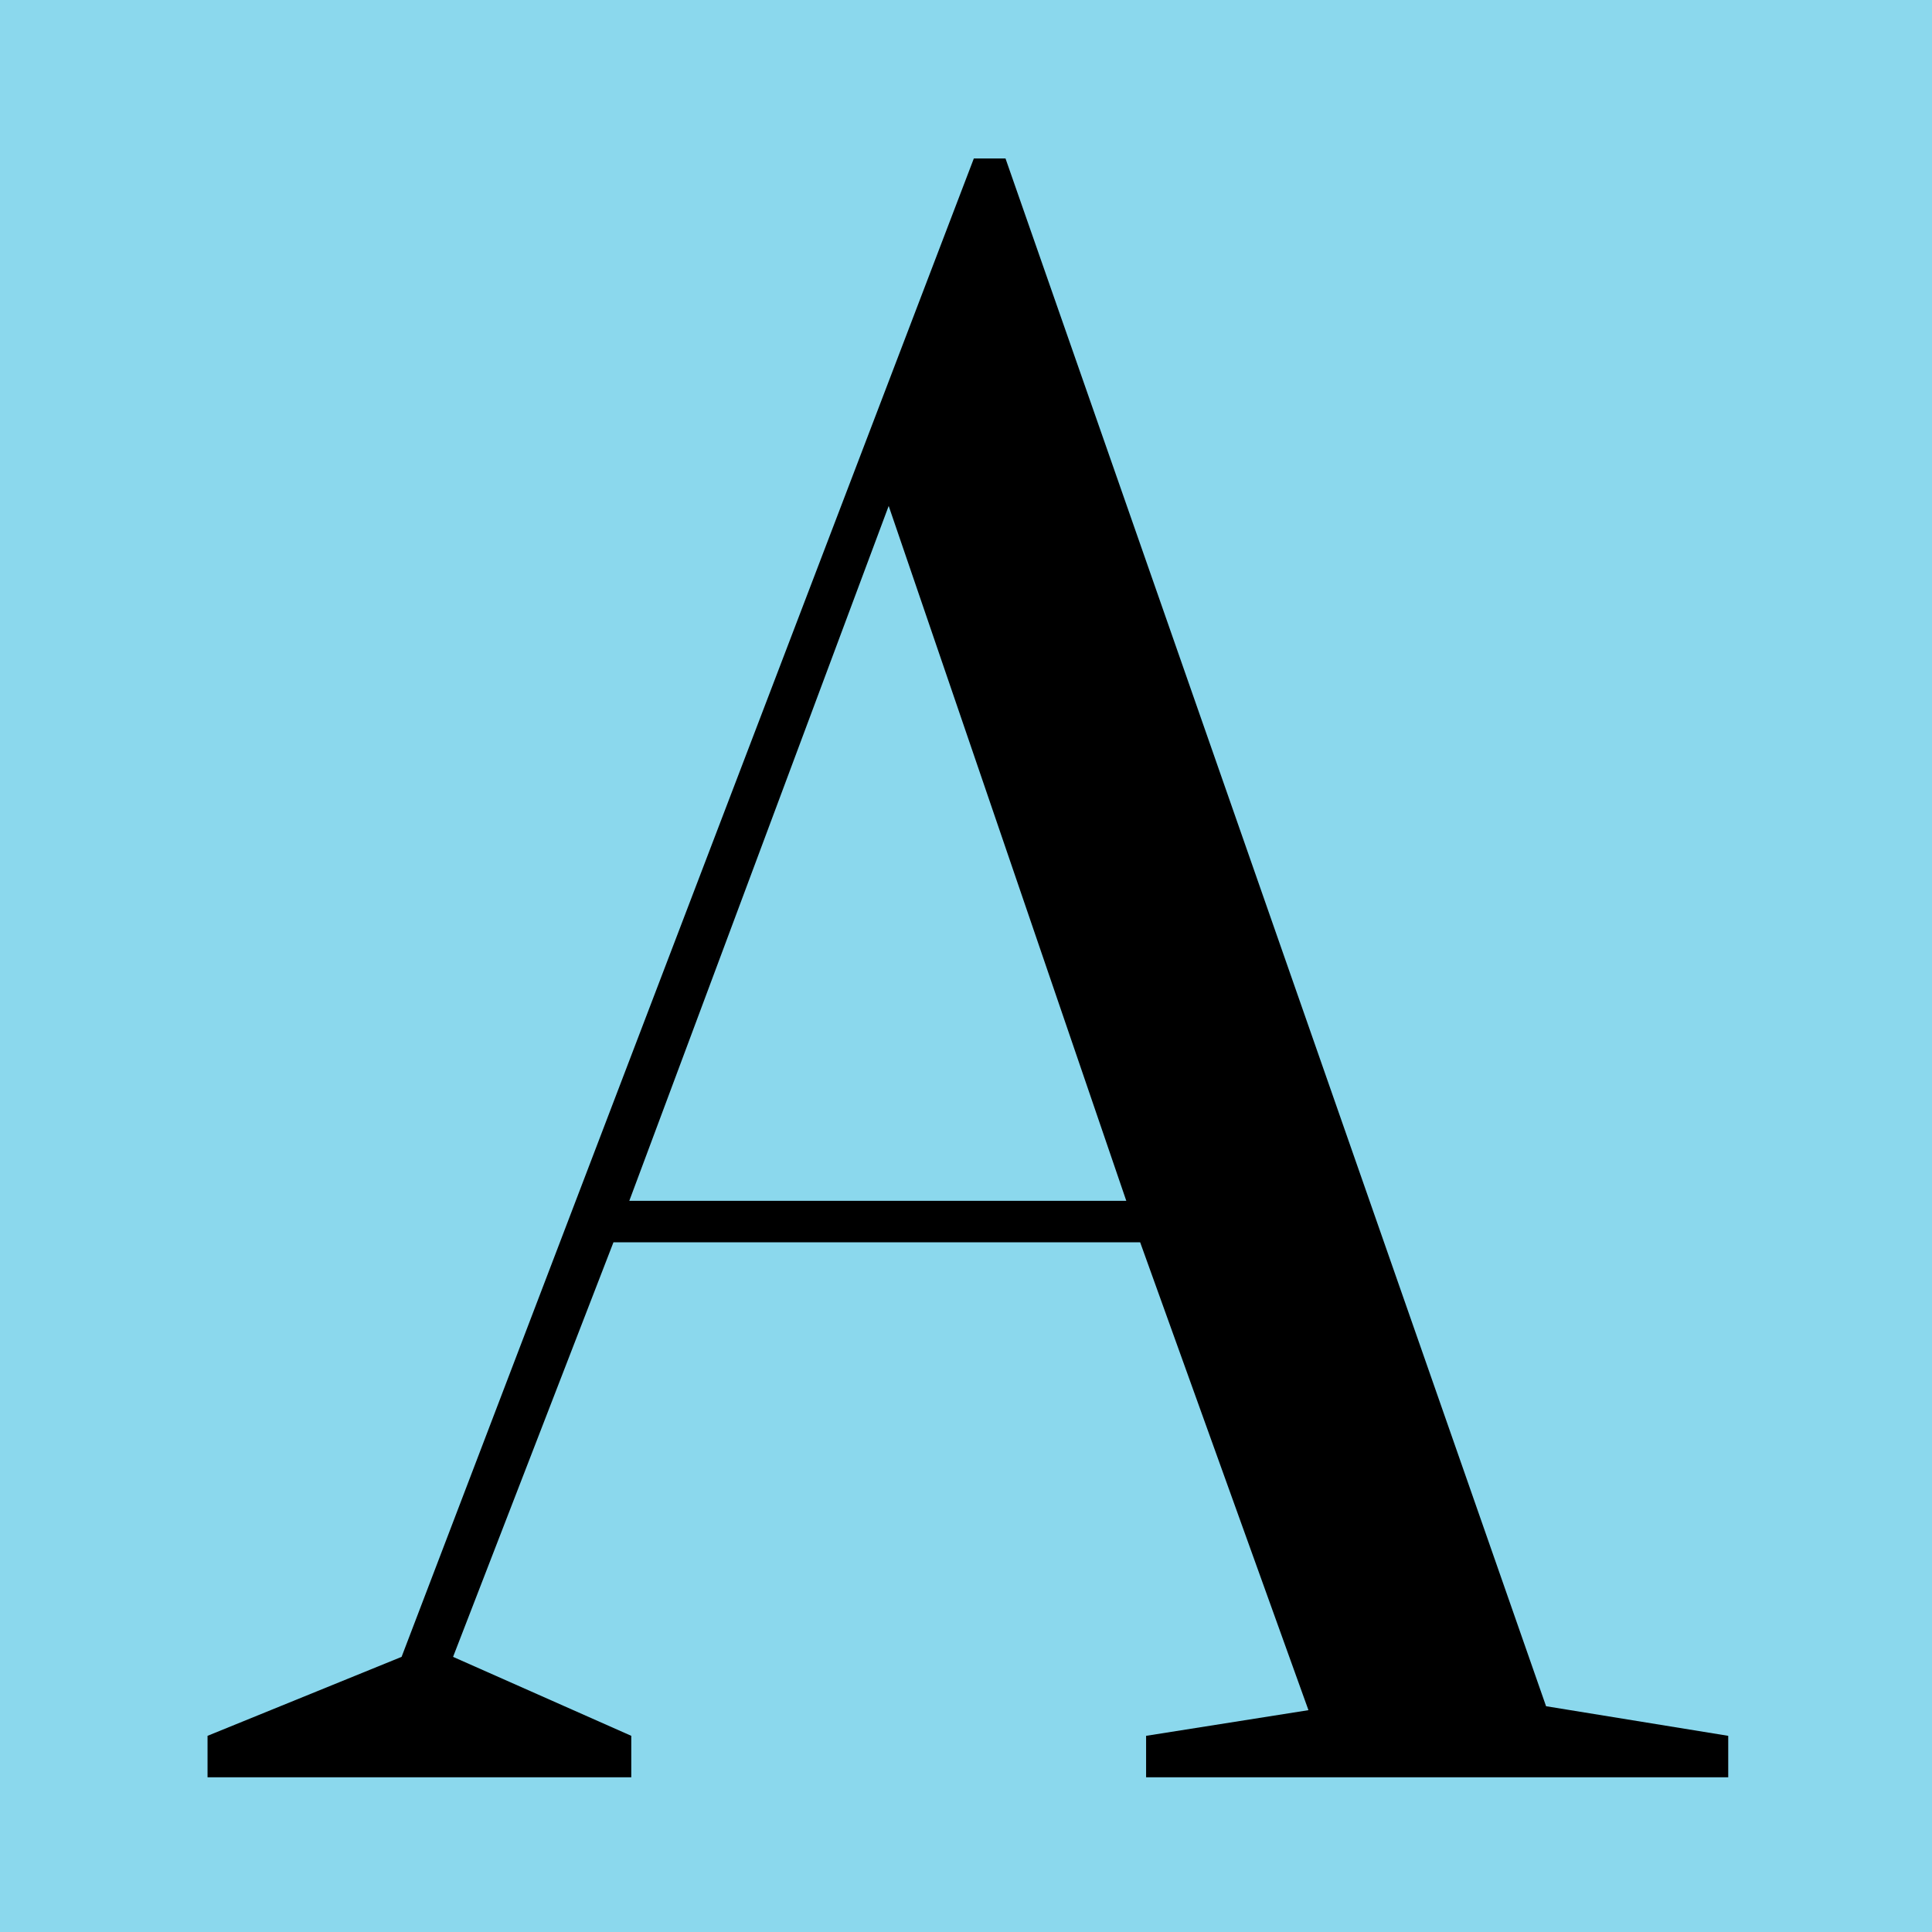
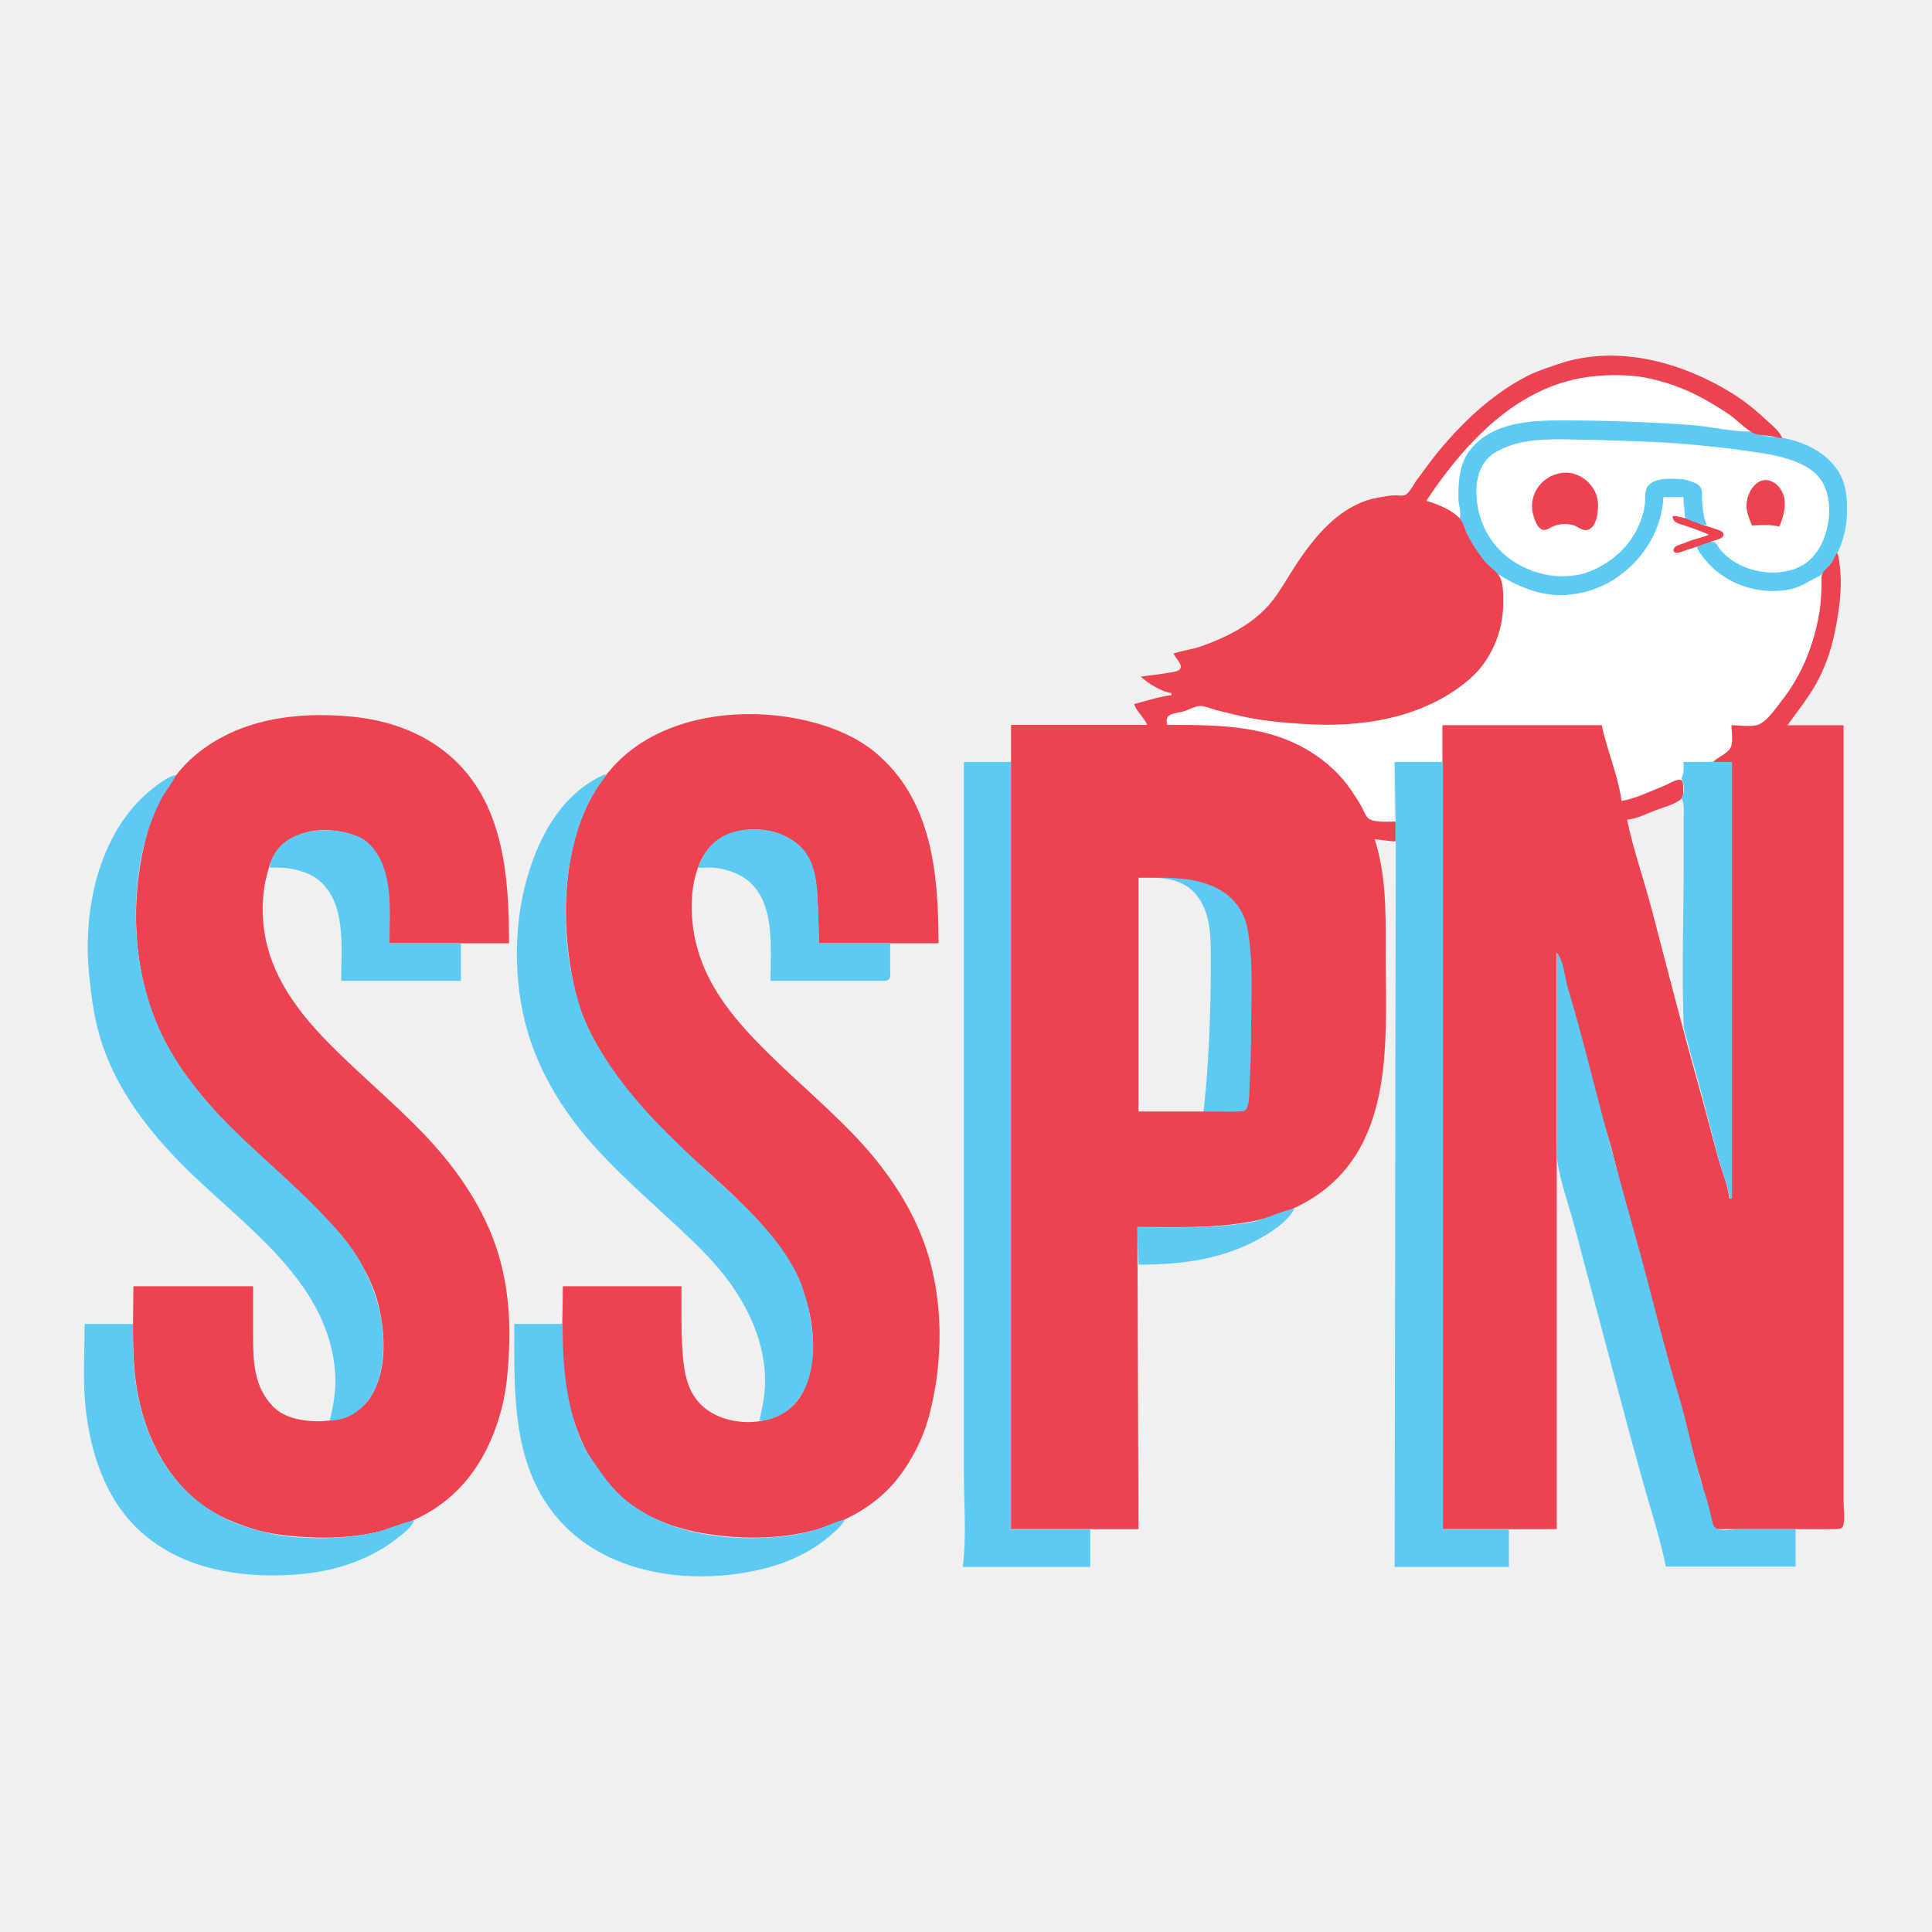
- <svg xmlns="http://www.w3.org/2000/svg" width="512" height="512" viewBox="0 0 512 512" fill="none">
-   <rect width="512" height="512" fill="#8BD8ED" />
-   <path d="M55 471V460.013L106.424 439.087L258.074 42H266.47L409.724 452.166L458 460.013V471H303.727V460.013L346.755 453.212L302.152 329.221H162.572L120.068 439.087L167.294 460.013V471H55ZM166.77 318.234H298.479L235.51 134.078L166.77 318.234Z" fill="black" />
+ <svg xmlns="http://www.w3.org/2000/svg" width="2048" height="2048" viewBox="0 0 2048 2048" fill="none">
+   <path d="M1512 531.254C1518.24 533.874 1524.77 536.001 1530.65 539.395C1536.83 542.962 1542.49 547.736 1549.3 550C1546.69 538.541 1545.33 527.833 1545.85 516.023C1546.17 508.469 1547.34 500.877 1549.89 493.763C1558.2 470.61 1579.95 456.335 1602.91 451.002C1635.72 443.381 1668.66 446.061 1701.98 446.881C1714.43 447.188 1726.89 447.748 1739.28 448.053C1758.38 448.524 1777.39 448.99 1796.39 451.25C1816.54 453.648 1837.07 454.73 1857 458.615C1850.22 449.15 1838.82 441.863 1829.07 435.723C1815.34 427.066 1802.14 419.141 1787.07 413.013C1769.22 405.759 1750.45 399.77 1731.12 397.891C1655.27 390.512 1590.1 429.722 1543.7 487.905C1532.98 501.351 1519.27 515.544 1512 531.254Z" fill="white" />
+   <path d="M1659.68 404.043C1659.15 404.562 1660.39 404.497 1660.44 404.433C1660.97 403.913 1659.73 403.979 1659.68 404.043ZM1547.17 549.556C1552.48 557.289 1554.77 566.544 1559.45 574.694C1570.77 594.399 1586.36 610.527 1606.86 620.558C1674.31 653.568 1762.06 604.455 1763.64 527.379H1784.59C1784.59 533.749 1787 543.975 1784.59 549.556C1792.22 553.091 1800.59 555.886 1809.03 556.56C1807.94 547.96 1805.49 539.47 1804.57 530.881C1804.08 526.283 1805.6 520.169 1803.2 516.015C1800.88 512.023 1795.79 510.798 1791.77 509.45C1780.18 505.567 1757.44 504.565 1747.72 513.44C1742.31 518.378 1744.61 530.081 1743.26 536.717C1740.4 550.735 1734.45 564.052 1725.56 575.235C1713.17 590.808 1695.94 603.566 1676.35 608.485C1633.62 619.218 1588.45 594.402 1571.84 554.225C1563.06 532.973 1561.41 502.96 1578.7 485.464C1589.96 474.067 1609.53 468.456 1625.15 466.884C1648.49 464.533 1671.65 466.093 1694.98 466.666C1737.69 467.716 1780.74 468.546 1823 474.656C1851.79 478.819 1885.24 479.335 1911.45 493.173C1919.05 497.186 1926.12 502.461 1930.69 509.871C1949.31 540.093 1934.75 594.297 1898.64 604.127C1880.98 608.94 1858.87 606.863 1842.78 597.466C1837.54 594.404 1832.09 590.032 1828.14 585.406C1824.94 581.643 1821.12 575.569 1815.97 574.486C1810.48 573.334 1803.68 577.068 1798.56 578.737C1800.65 587.887 1807.73 595.405 1814.19 601.905C1835.51 623.371 1871.81 632.247 1900.97 624.716C1939.66 614.728 1958 577.899 1958 540.219C1958 525.311 1956.34 510.905 1947.77 498.199C1935.15 479.46 1913.36 468.921 1891.66 464.564C1881.93 462.61 1865.73 463.518 1857.91 457.346C1836.08 458.314 1813.39 451.955 1791.57 450.447C1746.67 447.345 1701.63 445.674 1656.57 445.674C1622.79 445.674 1583.41 447.397 1559.7 475.292C1546.88 490.39 1545.91 509.739 1546.01 528.546C1546.04 534.894 1549.64 543.849 1547.17 549.556ZM1874.2 446.841L1875.37 448.008L1874.2 446.841Z" fill="#5DCAF4" />
+   <path d="M1817.04 571.677C1831.22 604.972 1884.87 617.172 1913.78 597.239C1935.84 582.021 1943.95 545.349 1936.04 520.58C1925.73 488.342 1888.5 485.323 1860.16 479.712C1832.26 474.187 1803.36 472.471 1775.08 470.542C1735.16 467.816 1695.1 466 1655.03 466C1636.36 466 1618.06 466.926 1600.26 472.971C1591.28 476.018 1582.52 479.601 1576.17 486.948C1563.34 501.785 1563.34 523.427 1567.38 541.483C1576.65 582.954 1613.09 609.999 1655.03 609.999C1663.27 609.999 1671.56 610.124 1679.51 607.568C1702.31 600.238 1722.56 584.764 1733.99 563.547C1738.44 555.292 1742.26 545.015 1743.4 535.677C1744.11 529.832 1742.75 520.188 1746.64 515.377C1754.42 505.797 1771.21 507.429 1782.07 507.828C1785.15 507.941 1787.68 508.731 1790.56 509.71C1794.8 511.145 1799.63 512.396 1802.4 516.242C1805.15 520.07 1804.07 525.452 1804.27 529.871C1804.58 536.916 1805.72 550.042 1809.38 556.122C1812.7 561.623 1823.97 560.143 1825.96 566.071C1827.51 570.685 1819.81 571.426 1817.04 571.677Z" fill="white" />
+   <path d="M1653.18 501.675C1632.03 506.157 1619.03 526.887 1625.8 547.665C1627.22 552.031 1629.01 556.978 1632.59 560.09C1637.49 564.363 1642.54 559.44 1647.35 557.541C1653.46 555.131 1662.07 554.865 1668.33 556.886C1672.55 558.249 1677.67 562.869 1682.29 561.856C1692.89 559.531 1694.29 542.005 1693.92 533.687C1693.04 513.813 1673.2 497.43 1653.18 501.675ZM1857.12 556.984C1867.59 556.767 1875.95 555.729 1886.25 558.148C1891.67 544.87 1896.07 528.763 1885.8 516.265C1884.27 514.419 1882.46 512.802 1880.42 511.566C1863.6 501.418 1850.7 522.374 1851.41 537.181C1851.76 544.227 1854.66 550.537 1857.12 556.984Z" fill="#ED4250" />
+   <path d="M1633.84 510L1635 511.188L1633.84 510ZM1513 527.812L1514.16 529L1513 527.812Z" fill="#5DCAF4" />
+   <path d="M1763.26 527C1761 579.552 1715.67 626.442 1663.07 630.675C1636.12 632.844 1612.32 623.479 1589.69 609.793C1592.16 626.613 1594.92 642.898 1591.42 659.936C1583.31 699.435 1552.77 728.392 1517.46 744.87C1466.2 768.797 1409.77 771.969 1354.38 765.067C1336.05 762.783 1317.44 760.395 1299.63 755.317C1288.65 752.188 1275.79 745.678 1264.68 749.834C1258.11 752.291 1251.62 754.179 1244.88 756.052C1242.34 756.755 1238.39 757.349 1236.81 759.711C1235.22 762.059 1236.41 765.806 1236.72 768.383C1289.49 768.383 1343.14 768.292 1389.32 797.941C1405.77 808.5 1420.63 822.096 1431.65 838.349C1435.99 844.765 1440.3 851.314 1443.93 858.173C1445.72 861.536 1446.95 866.177 1450.35 868.297C1453.3 870.129 1457.09 869.718 1460.38 869.879C1466.25 870.165 1471.95 871 1477.86 871V808.031H1529.11V768.383H1698.02C1698.95 775.278 1701.68 781.512 1703.4 788.207C1708.59 808.35 1714.8 828.479 1718.99 848.844C1734.66 847.272 1751 838.254 1765.59 832.59C1770.73 830.59 1779.7 828.372 1783.02 823.613C1785.64 819.859 1784.22 812.408 1784.22 808.031C1799.32 808.031 1811.95 809.648 1824.99 801.03C1828.33 798.829 1833.15 796.544 1834.78 792.657C1837.51 786.135 1835.48 775.402 1835.48 768.383C1844.32 768.383 1857.39 770.818 1865.66 767.522C1869.62 765.945 1872.6 761.985 1875.42 758.95C1882.25 751.61 1888.71 743.956 1894.48 735.75C1920.8 698.33 1931 654.997 1931 609.793C1919.81 614.041 1910.51 621.957 1898.38 624.515C1859.42 632.732 1817.13 614.926 1798.2 579.475C1794.52 580.027 1791.25 581.216 1787.72 582.368C1784.57 583.394 1779.59 585.803 1776.27 585.233C1770.85 584.307 1776.35 579.583 1778.42 578.538C1788.66 573.376 1801.43 572.683 1811.02 566.647C1803.36 561.56 1792.95 558.993 1784.22 556.185C1778.46 554.331 1773.65 553.425 1772.57 546.824C1777.37 547.043 1781.82 548.46 1786.55 549.156C1784.82 541.572 1784.22 534.787 1784.22 527H1763.26ZM1267.01 725.237C1285.02 728.968 1302.6 735.293 1320.6 739.361C1344.77 744.824 1370.42 747.393 1395.15 747.393C1407.44 747.393 1420.18 748.362 1432.43 747.195C1459.36 744.627 1484.75 737.401 1509.31 726.283C1533.56 715.301 1556.21 698.26 1566.48 672.763C1575.58 650.179 1574.73 622.337 1564.08 600.464C1543.98 559.17 1492.48 533.128 1448.73 551.881C1400 572.778 1385.17 631.583 1348.55 665.662C1335.11 678.175 1318.69 687.677 1301.96 695.08C1294.49 698.384 1281.92 699.956 1275.86 705.383C1273.66 707.364 1273.87 710.934 1273.02 713.576C1271.67 717.802 1268.94 721.309 1267.01 725.237Z" fill="white" />
+   <path d="M1773 547C1773.57 554.188 1778.6 554.72 1784.68 556.741C1793.7 559.747 1802.9 562.792 1811.53 566.821C1805.82 569.347 1799.93 570.562 1794.02 572.387C1790.83 573.366 1787.8 574.805 1784.68 575.942C1781.58 577.066 1777.21 578.051 1774.93 580.59C1773.11 582.612 1773.89 585.683 1776.77 585.967C1780.2 586.307 1784.91 583.918 1788.18 582.906C1797.46 580.025 1806.65 576.511 1815.86 573.393C1819.01 572.328 1826.87 571.073 1827 566.791C1827.1 563.142 1822.33 562.129 1819.7 561.154C1811.65 558.165 1803.05 556.171 1795.18 552.898C1788.14 549.968 1780.67 547.164 1773 547Z" fill="#ED4250" />
+   <path d="M1826.83 568L1828 569.2L1826.83 568ZM1773 584.8L1774.17 586L1773 584.8Z" fill="#5DCAF4" />
+   <path d="M1947.28 586C1944.86 590.595 1942.59 595.492 1939.21 599.471C1936.54 602.611 1932.45 605.233 1931.34 609.386C1930.27 613.365 1931.1 618.007 1930.92 622.088C1930.51 631.277 1930.13 640.963 1928.55 650.027C1922.58 683.987 1909.93 716.018 1888.33 743.158C1882.2 750.854 1874.58 762.839 1865.62 767.414C1857.83 771.388 1844.03 768.769 1835.43 768.769C1835.43 775.511 1837.64 787.014 1834.23 793.001C1830.38 799.749 1820.61 802.325 1815.62 808.349H1835.43C1835.43 962.351 1834.16 1116.72 1835.43 1270.51H1833.1C1831.62 1255.67 1824.95 1240.61 1820.97 1226.27C1813.9 1200.74 1807.44 1174.97 1800.22 1149.44C1782.75 1087.7 1767.07 1025.27 1750.69 963.179C1742.4 931.821 1731.37 900.595 1724.74 868.884C1735.19 867.967 1745.29 862.541 1755.03 858.9C1763.4 855.775 1773.05 853.409 1780.49 848.301C1785.41 844.931 1784.37 838.095 1784.14 832.802C1784.05 830.647 1784.02 827.5 1781.46 826.761C1777 825.475 1768.55 831.243 1764.36 832.867C1749.77 838.52 1734.39 846.434 1718.92 849.094C1715.23 821.807 1703.51 795.66 1697.94 768.769H1529V1620.91H1650.17V1009.74C1654.43 1017.81 1655.91 1026.62 1658.19 1035.35L1668.17 1073.44C1677.3 1108.14 1687.31 1142.67 1696.32 1177.38C1700.09 1191.88 1705.47 1206.11 1709.06 1220.65C1728.98 1301.2 1752.22 1381.24 1773.67 1461.43C1781.24 1489.74 1789.07 1518.02 1796.37 1546.41C1798.88 1556.14 1802.55 1565.71 1804.72 1575.51C1807.13 1586.43 1810.46 1597.25 1813.29 1608.11C1814.2 1611.59 1814.5 1617.37 1817.6 1619.71C1819.86 1621.41 1823.47 1620.91 1826.11 1620.91H1845.91H1923.98C1931.34 1620.91 1938.75 1621.12 1946.12 1620.89C1949.25 1620.8 1952.83 1620.67 1953.9 1617.15C1956.14 1609.85 1954.27 1599.42 1954.27 1591.81V1538.26V1358.98V768.769H1894.85C1905.56 753.62 1916.94 739.759 1925.95 723.368C1940.22 697.389 1946.5 668.65 1949.95 639.55C1951.49 626.475 1951.88 611.88 1950.1 598.805C1949.49 594.351 1949.41 590.013 1947.28 586Z" fill="#ED4250" />
+   <path d="M268.303 1363.47H141.391C141.391 1393.64 139.896 1424.33 142.753 1454.36C147.514 1504.4 166.65 1553.44 204.463 1587.43C221.904 1603.1 242.855 1612.34 264.81 1619.63C283.629 1625.88 302.273 1627.91 321.862 1629.25C374.354 1632.85 431.066 1624.07 473.219 1590.17C503.43 1565.87 521.803 1530.94 531.53 1493.98C537.078 1472.9 538.69 1451.53 539.636 1429.89C541.429 1388.93 536.58 1347.1 521.051 1308.71C504.796 1268.52 478.665 1232.62 448.727 1201.51C417.857 1169.42 383.6 1140.94 352.134 1109.45C322.716 1080.01 295.47 1046.65 284.13 1005.75C277.264 980.984 276.389 953.802 282.575 928.844C284.491 921.114 286.856 912.418 291.218 905.644C307.12 880.94 339.612 876.025 366.106 882.726C375.252 885.039 384.095 888.236 390.89 895.205C417.17 922.161 412.679 965.303 412.679 999.923H539.591C539.591 928.764 534.183 849.525 475.553 800.016C446.597 775.565 410.337 763.296 373.092 759.688C314.354 754 252.081 761.891 205.627 801.704C181.145 822.686 163.436 854.756 155.273 885.731C137.221 954.221 140.427 1032.02 171.233 1096.64C186.57 1128.81 209.922 1158.63 234.183 1184.5C267.408 1219.93 305.751 1250.33 339.508 1285.32C366.212 1313 391.811 1345.06 401.155 1383.28C408.67 1414.03 410.468 1453.45 392.598 1481.16C378.021 1503.77 348.893 1508.78 324.19 1505.82C311.078 1504.24 298.147 1500.18 288.783 1490.29C269.022 1469.39 268.303 1442.92 268.303 1415.91V1363.47ZM722.39 1363.47H596.643C596.643 1390.09 594.931 1417.33 596.746 1443.87C600.212 1494.5 617.427 1547.88 655.053 1583.48C688.647 1615.26 733.571 1626.19 778.278 1629.25C836.275 1633.22 900.126 1621.22 942.344 1577.83C951.937 1567.97 960.244 1556.02 967.047 1544.08C974.567 1530.89 980.961 1515.66 984.849 1500.97C1000.27 1442.73 1000.57 1376.35 980.241 1319.2C964.224 1274.16 935.668 1234.31 902.524 1200.28C871.138 1168.06 836.508 1139.25 805.04 1107.12C775.573 1077.04 749.109 1043.85 738.41 1002.25C730.652 972.087 729.852 930.815 747.806 903.927C769.529 871.396 827.311 871.878 851.284 901.212C864.229 917.052 865.955 938.374 866.812 957.975C867.426 971.978 867.931 985.855 867.931 999.923H994.843C994.843 926.59 988.203 847.263 927.266 797.174C909.026 782.181 886.981 772.654 864.438 766.384C802.4 749.126 723.517 754.218 670.666 793.88C639.255 817.451 618.876 852.769 609.138 890.393C597.337 935.987 597.559 984.186 605.584 1030.22C608.229 1045.4 611.51 1061.3 617.318 1075.66C635.351 1120.25 664.711 1159.04 697.985 1193.36C755.322 1252.49 835.79 1302.28 856.899 1386.78C864.246 1416.19 864.849 1456.28 847.089 1482.28C824.764 1514.96 766.682 1515.09 741.141 1486.99C727.477 1471.96 724.775 1451.56 723.451 1432.22C721.885 1409.37 722.39 1386.41 722.39 1363.47Z" fill="#ED4250" />
+   <path d="M1784.75 807.652C1784.75 813.725 1785.44 819.686 1782.42 825.139C1785.48 830.883 1786.52 840.71 1782.42 846.123C1786.06 852.69 1784.75 860.969 1784.75 868.273V914.904C1784.75 972.275 1782.63 1030.1 1784.77 1087.42C1784.98 1093 1787.44 1098.35 1788.72 1103.76C1791.49 1115.5 1794.96 1127.08 1798.22 1138.73C1806.46 1168.09 1813.41 1197.94 1821.54 1227.33C1825.49 1241.57 1831.2 1255.88 1833.67 1270.47H1836V807.652H1784.75ZM1021.76 807.652V1375.39V1560.74C1021.76 1593.7 1024.71 1628.31 1020.59 1661H1155.72V1621.36H1071.84V807.652H1021.76ZM1478.38 807.652L1479.55 881.096L1478.38 1661H1599.53V1621.36H1529.64V807.652H1478.38ZM642.008 820.476C593.893 841.012 568.4 891.43 556.42 939.385C543.575 990.807 545.113 1050.86 561.737 1101.43C576.038 1144.93 601.597 1184.22 632.386 1217.81C661.982 1250.1 695.352 1278.73 727.147 1308.75C746.392 1326.94 765.073 1346.09 779.624 1368.39C799.355 1398.63 812.471 1433.1 810.869 1469.81C810.327 1482.22 807.582 1493.86 805.09 1505.95C811.731 1505.89 817.673 1504.27 823.728 1501.53C860.625 1484.8 866.634 1435.89 859.271 1399.87C857.988 1393.59 857.562 1387.39 855.628 1381.21C852.81 1372.23 850.563 1362.99 846.574 1354.4C826.612 1311.41 789.755 1278.68 755.594 1247.14C714.337 1209.03 673.531 1171.11 642.841 1123.73C632.141 1107.21 621.705 1088.75 615.618 1069.95C597.091 1012.73 593.876 948.814 609.392 890.424C613.709 874.175 620.038 857.193 628.435 842.626C631.169 837.882 634.388 833.104 637.563 828.636C639.528 825.87 642.129 823.904 642.008 820.476ZM349.625 1505.95C378.654 1505.28 397.096 1482.15 402.968 1455.82C412.07 1415.02 401.907 1372.7 381.553 1336.91C370.426 1317.35 354.795 1300.57 339.323 1284.45C305.927 1249.68 268.161 1219.37 234.788 1184.67C210.014 1158.91 186.369 1128.01 170.969 1095.6C145.816 1042.67 139.081 980.705 147.287 923.064C150.961 897.263 158.413 871.792 170.089 848.459C174.776 839.096 182.202 831.187 186.543 821.642C179.629 822.977 173.581 827.276 167.905 831.314C155.755 839.962 145.103 850.27 135.977 862.065C100.013 908.553 88.834 973.785 94.32 1031.48C96.608 1055.53 99.466 1078.14 106.594 1101.43C123.213 1155.74 159.776 1202.22 199.899 1241.32C262.524 1302.36 348.821 1360.49 355.345 1455.82C356.511 1472.86 353.39 1489.48 349.625 1505.95Z" fill="#5DCAF4" />
+   <path d="M286 919.613C296.033 919.613 306.556 919.727 316.263 922.609C322.708 924.523 329.346 926.896 334.882 930.777C367.877 953.908 361.658 1004.85 361.658 1039.73H488.53V1000.08H412.872C412.872 965.561 418.091 919.495 390.226 893.539C383.765 887.521 375.778 884.888 367.477 882.786C337.522 875.202 291.733 882.632 286 919.613ZM739.946 919.613C744.931 920.459 749.993 919.371 755.077 919.717C764.787 920.38 775.519 923.206 784.159 927.754C823.124 948.268 816.767 1002.94 816.767 1039.73H911.049C918.808 1039.73 926.569 1039.78 934.328 1039.73C936.899 1039.71 940.633 1040.15 942.443 1037.86C944.538 1035.21 943.64 1030.04 943.64 1026.9V1000.08H867.982C867.982 985.612 867.493 971.332 866.863 956.931C866.075 938.881 864.798 918.569 853.787 903.39C835.098 877.627 789.069 871.422 762.556 888.866C750.99 896.475 745.058 907.144 739.946 919.613ZM1206.7 889.293V930.109C1227.43 930.109 1251.01 929.682 1266.35 946.481C1284.31 966.156 1283.52 995.02 1283.52 1019.9C1283.52 1072.22 1281.33 1134.81 1274.79 1186.67C1280.25 1186.65 1282.93 1189 1306.8 1189C1311.23 1187.49 1307.48 1189.28 1311.45 1186.67C1331.39 1173.55 1330.69 1134.78 1334.04 1113.2C1335.52 1103.67 1334.73 1093.66 1334.73 1084.04V1033.9V980.254C1334.73 970.667 1335.59 960.604 1334.23 951.1C1332.94 942.046 1331.36 932.944 1328.31 924.295C1326.72 919.813 1324.26 915.532 1321.35 911.45C1313.78 903.287 1308.1 897.595 1297.48 893.719C1284.52 888.984 1270.39 889.293 1256.75 889.293H1206.7Z" fill="#5DCAF4" />
+   <path fill-rule="evenodd" clip-rule="evenodd" d="M1247.5 698.319C1246.05 696.322 1244.66 694.401 1244.11 692.769C1248.72 691.204 1253.51 690.142 1258.31 689.081C1263.35 687.964 1268.39 686.847 1273.23 685.143C1297.55 676.573 1322.21 664.535 1340.67 646.082C1350.32 636.432 1357.66 624.51 1364.89 612.776C1367.14 609.118 1369.38 605.478 1371.68 601.931C1384.26 582.507 1398.42 563.327 1416.47 548.664C1428.63 538.795 1443.95 530.414 1459.56 527.731C1460.87 527.506 1462.18 527.265 1463.5 527.022C1468.75 526.059 1474.07 525.08 1479.36 525.078C1480.34 525.078 1481.36 525.159 1482.38 525.241C1485.59 525.498 1488.85 525.759 1491.39 523.489C1494.2 520.966 1496.34 517.5 1498.43 514.101C1499.57 512.248 1500.71 510.414 1501.93 508.765C1503.42 506.747 1504.9 504.721 1506.39 502.693C1513.63 492.823 1520.91 482.906 1528.86 473.629C1554.71 443.518 1583.59 416.841 1619.11 398.489C1626.59 394.623 1634.93 391.745 1643.06 388.943C1645.19 388.208 1647.3 387.478 1649.39 386.737C1712.11 364.391 1781.33 383.067 1835.92 416.777C1849.78 425.332 1862.05 435.62 1873.95 446.663C1874.77 447.426 1875.61 448.182 1876.44 448.938C1881.5 453.523 1886.57 458.122 1889.29 464.511C1886.71 464.434 1884.41 463.856 1882.06 463.269C1880.61 462.905 1879.15 462.538 1877.6 462.285C1875.68 461.972 1873.62 461.807 1871.54 461.639C1866.95 461.269 1862.2 460.887 1858.34 458.898C1852.91 456.107 1848.06 451.864 1843.22 447.634C1839.63 444.487 1836.04 441.347 1832.23 438.818C1814.59 427.109 1796.33 416.424 1776.33 409.248C1761.42 403.9 1744.43 399.325 1728.58 398.233C1705.68 396.656 1682.11 398.174 1659.87 404.451C1596.09 422.445 1547.22 477.369 1511.96 530.892C1524.11 534.558 1540.74 540.837 1548.67 551.289C1550.52 553.727 1551.53 556.579 1552.54 559.432C1553.02 560.803 1553.51 562.175 1554.09 563.5C1556.78 569.67 1560.2 575.505 1563.88 581.125C1567.75 587.032 1572.24 593.594 1577.27 598.553C1578.51 599.777 1579.87 600.952 1581.24 602.137C1584.74 605.169 1588.32 608.268 1590.22 612.43C1593.53 619.659 1593.51 629.41 1593.49 637.483C1593.49 638.064 1593.49 638.636 1593.49 639.198C1593.47 669.598 1580.73 700.187 1557.38 720.22C1509.26 761.508 1442.81 771.604 1381.53 767.406C1358.44 765.824 1335.44 764.041 1312.82 758.42C1309.79 757.667 1306.75 756.964 1303.72 756.262C1298.58 755.073 1293.45 753.886 1288.36 752.459C1286.93 752.058 1285.44 751.55 1283.9 751.029C1280.01 749.706 1275.88 748.306 1272.06 748.395C1268.37 748.481 1264.62 750.105 1260.95 751.694C1258.8 752.629 1256.67 753.553 1254.59 754.143C1253.44 754.472 1251.95 754.744 1250.32 755.041C1245.41 755.937 1239.25 757.059 1237.36 760.666C1236.45 762.395 1236.72 764.739 1236.96 766.812C1237.02 767.391 1237.09 767.949 1237.12 768.467L1238.74 768.467C1291.35 768.464 1344.78 768.46 1390.85 797.987C1407.33 808.552 1421.83 822.032 1432.77 838.342C1436.83 844.388 1440.87 850.534 1444.28 856.975C1444.77 857.909 1445.23 858.922 1445.69 859.954C1447.13 863.149 1448.64 866.519 1451.65 868.25C1457.18 871.423 1467.33 871.193 1474.97 871.02C1476.56 870.983 1478.05 870.95 1479.36 870.95V891.912C1474.99 891.822 1470.67 891.235 1466.34 890.648C1463.31 890.236 1460.28 889.824 1457.23 889.583C1469.06 926.589 1468.98 964.853 1468.89 1003.2C1468.88 1006.48 1468.88 1009.75 1468.88 1013.03C1468.88 1021.34 1468.97 1029.87 1469.06 1038.54C1469.92 1119.59 1470.92 1213.14 1399 1264.87C1347.94 1301.6 1284.84 1301.18 1224.49 1300.77C1218.19 1300.72 1211.91 1300.68 1205.68 1300.68L1206.84 1620.94H1071.75V768.467H1216.16C1214.5 764.622 1211.95 761.346 1209.41 758.092C1206.54 754.409 1203.69 750.755 1202.19 746.34C1205.97 745.408 1209.89 744.297 1213.88 743.167C1223.17 740.536 1232.81 737.806 1241.78 737.023V734.694C1231.52 733.351 1216.68 724.282 1209.17 717.225C1211.08 716.983 1212.99 716.747 1214.9 716.511C1223.5 715.447 1232.07 714.386 1240.62 712.857C1241.02 712.785 1241.47 712.715 1241.95 712.639C1245.46 712.091 1250.76 711.261 1251.63 707.646C1252.29 704.939 1249.82 701.531 1247.5 698.319ZM1206.84 1178.25V930.417C1209.77 930.417 1212.71 930.399 1215.67 930.381C1236.21 930.254 1257.48 930.122 1276.32 936.03C1306.8 945.587 1319.13 965.41 1322.73 986.268C1327.48 1013.75 1326.98 1042.25 1326.5 1070.31C1326.35 1078.81 1326.21 1087.27 1326.21 1095.64C1326.21 1115.53 1325.31 1136.37 1324.42 1156.15C1324.4 1156.66 1324.38 1157.28 1324.36 1157.98C1324.21 1163.6 1323.91 1174.33 1319.08 1177.67C1313.52 1178.58 1302.54 1178.43 1294.59 1178.31C1292.36 1178.28 1290.36 1178.25 1288.79 1178.25H1206.84Z" fill="#ED4250" />
+   <path d="M1650.62 1010V1158.99V1206.71C1650.62 1215.05 1649.67 1224.08 1651 1232.32C1654.06 1251.13 1660.36 1269.94 1665.72 1288.19C1671.03 1306.25 1675.43 1324.71 1680.34 1342.89C1700.65 1418.12 1719.95 1493.67 1741 1568.7C1749.53 1599.1 1759.54 1629.73 1765.94 1660.65H1903.4V1621.08H1842.82C1836.59 1621.08 1824.2 1623.44 1818.85 1619.88C1815.59 1617.71 1815.18 1612.91 1814.32 1609.44C1812.38 1601.7 1810.8 1593.71 1808.23 1586.16C1796.08 1550.47 1789.68 1512.82 1778.71 1476.75C1763.29 1426.03 1751.38 1374.25 1737.11 1323.11C1721.01 1265.38 1704.88 1207.7 1689.91 1149.68C1681.1 1115.48 1672.17 1080.98 1662 1047.25C1658.5 1035.62 1658.01 1019.87 1650.62 1010ZM1780.31 1073.63C1780.25 1073.69 1780.18 1074.92 1780.7 1074.41C1780.76 1074.34 1780.83 1073.11 1780.31 1073.63ZM1467.74 1112.43V1115.92C1468.55 1114.11 1468.55 1114.24 1467.74 1112.43ZM1205.65 1300.99L1206.81 1340.56C1250.21 1340.56 1291.27 1335.86 1330.29 1315.64C1344.99 1308.02 1364.17 1296.24 1372.22 1281.2C1355.64 1284.15 1340.2 1293.34 1323.3 1296.11C1284.41 1302.48 1244.97 1300.99 1205.65 1300.99ZM89.708 1403.42C89.708 1429.22 88.048 1455.66 89.812 1481.4C93.062 1528.84 107.492 1580.83 141.266 1615.91C180.25 1656.41 234.333 1669.97 288.899 1669.97C315.622 1669.97 342.625 1667.16 368.11 1658.59C387.319 1652.13 405.721 1643.02 421.588 1630.27C428.103 1625.04 435.583 1619.45 439.166 1611.77C424.586 1614.35 410.695 1621.63 396.066 1624.78C367.752 1630.89 337.455 1631.81 308.702 1629.03C290.206 1627.24 271.455 1622.36 253.999 1616.14C241.738 1611.78 229.739 1605.38 219.007 1598.13C174.22 1567.85 150.681 1516.31 143.62 1463.94C140.917 1443.89 140.962 1423.64 140.962 1403.42H89.708ZM545.169 1403.42C545.169 1475.23 541.796 1554.31 593.131 1611.77C646.769 1671.79 739.865 1681.53 814.252 1661.68C837.075 1655.59 860.006 1644.6 878.163 1629.39C884.722 1623.9 891.82 1618.29 895.792 1610.6C885.613 1612.91 875.536 1618.2 865.506 1621.45C852.734 1625.58 838.028 1627.86 824.735 1629.11C770.136 1634.17 708.424 1626.12 664.286 1591.01C648.727 1578.63 638.136 1562.71 627.037 1546.59C617.566 1532.83 611.057 1516.16 606.771 1500.03C598.201 1467.76 596.422 1436.63 596.422 1403.42H545.169ZM1953.1 1620.3C1952.58 1620.82 1953.81 1620.75 1953.87 1620.69C1954.39 1620.17 1953.16 1620.24 1953.1 1620.3Z" fill="#5DCAF4" />
</svg>
